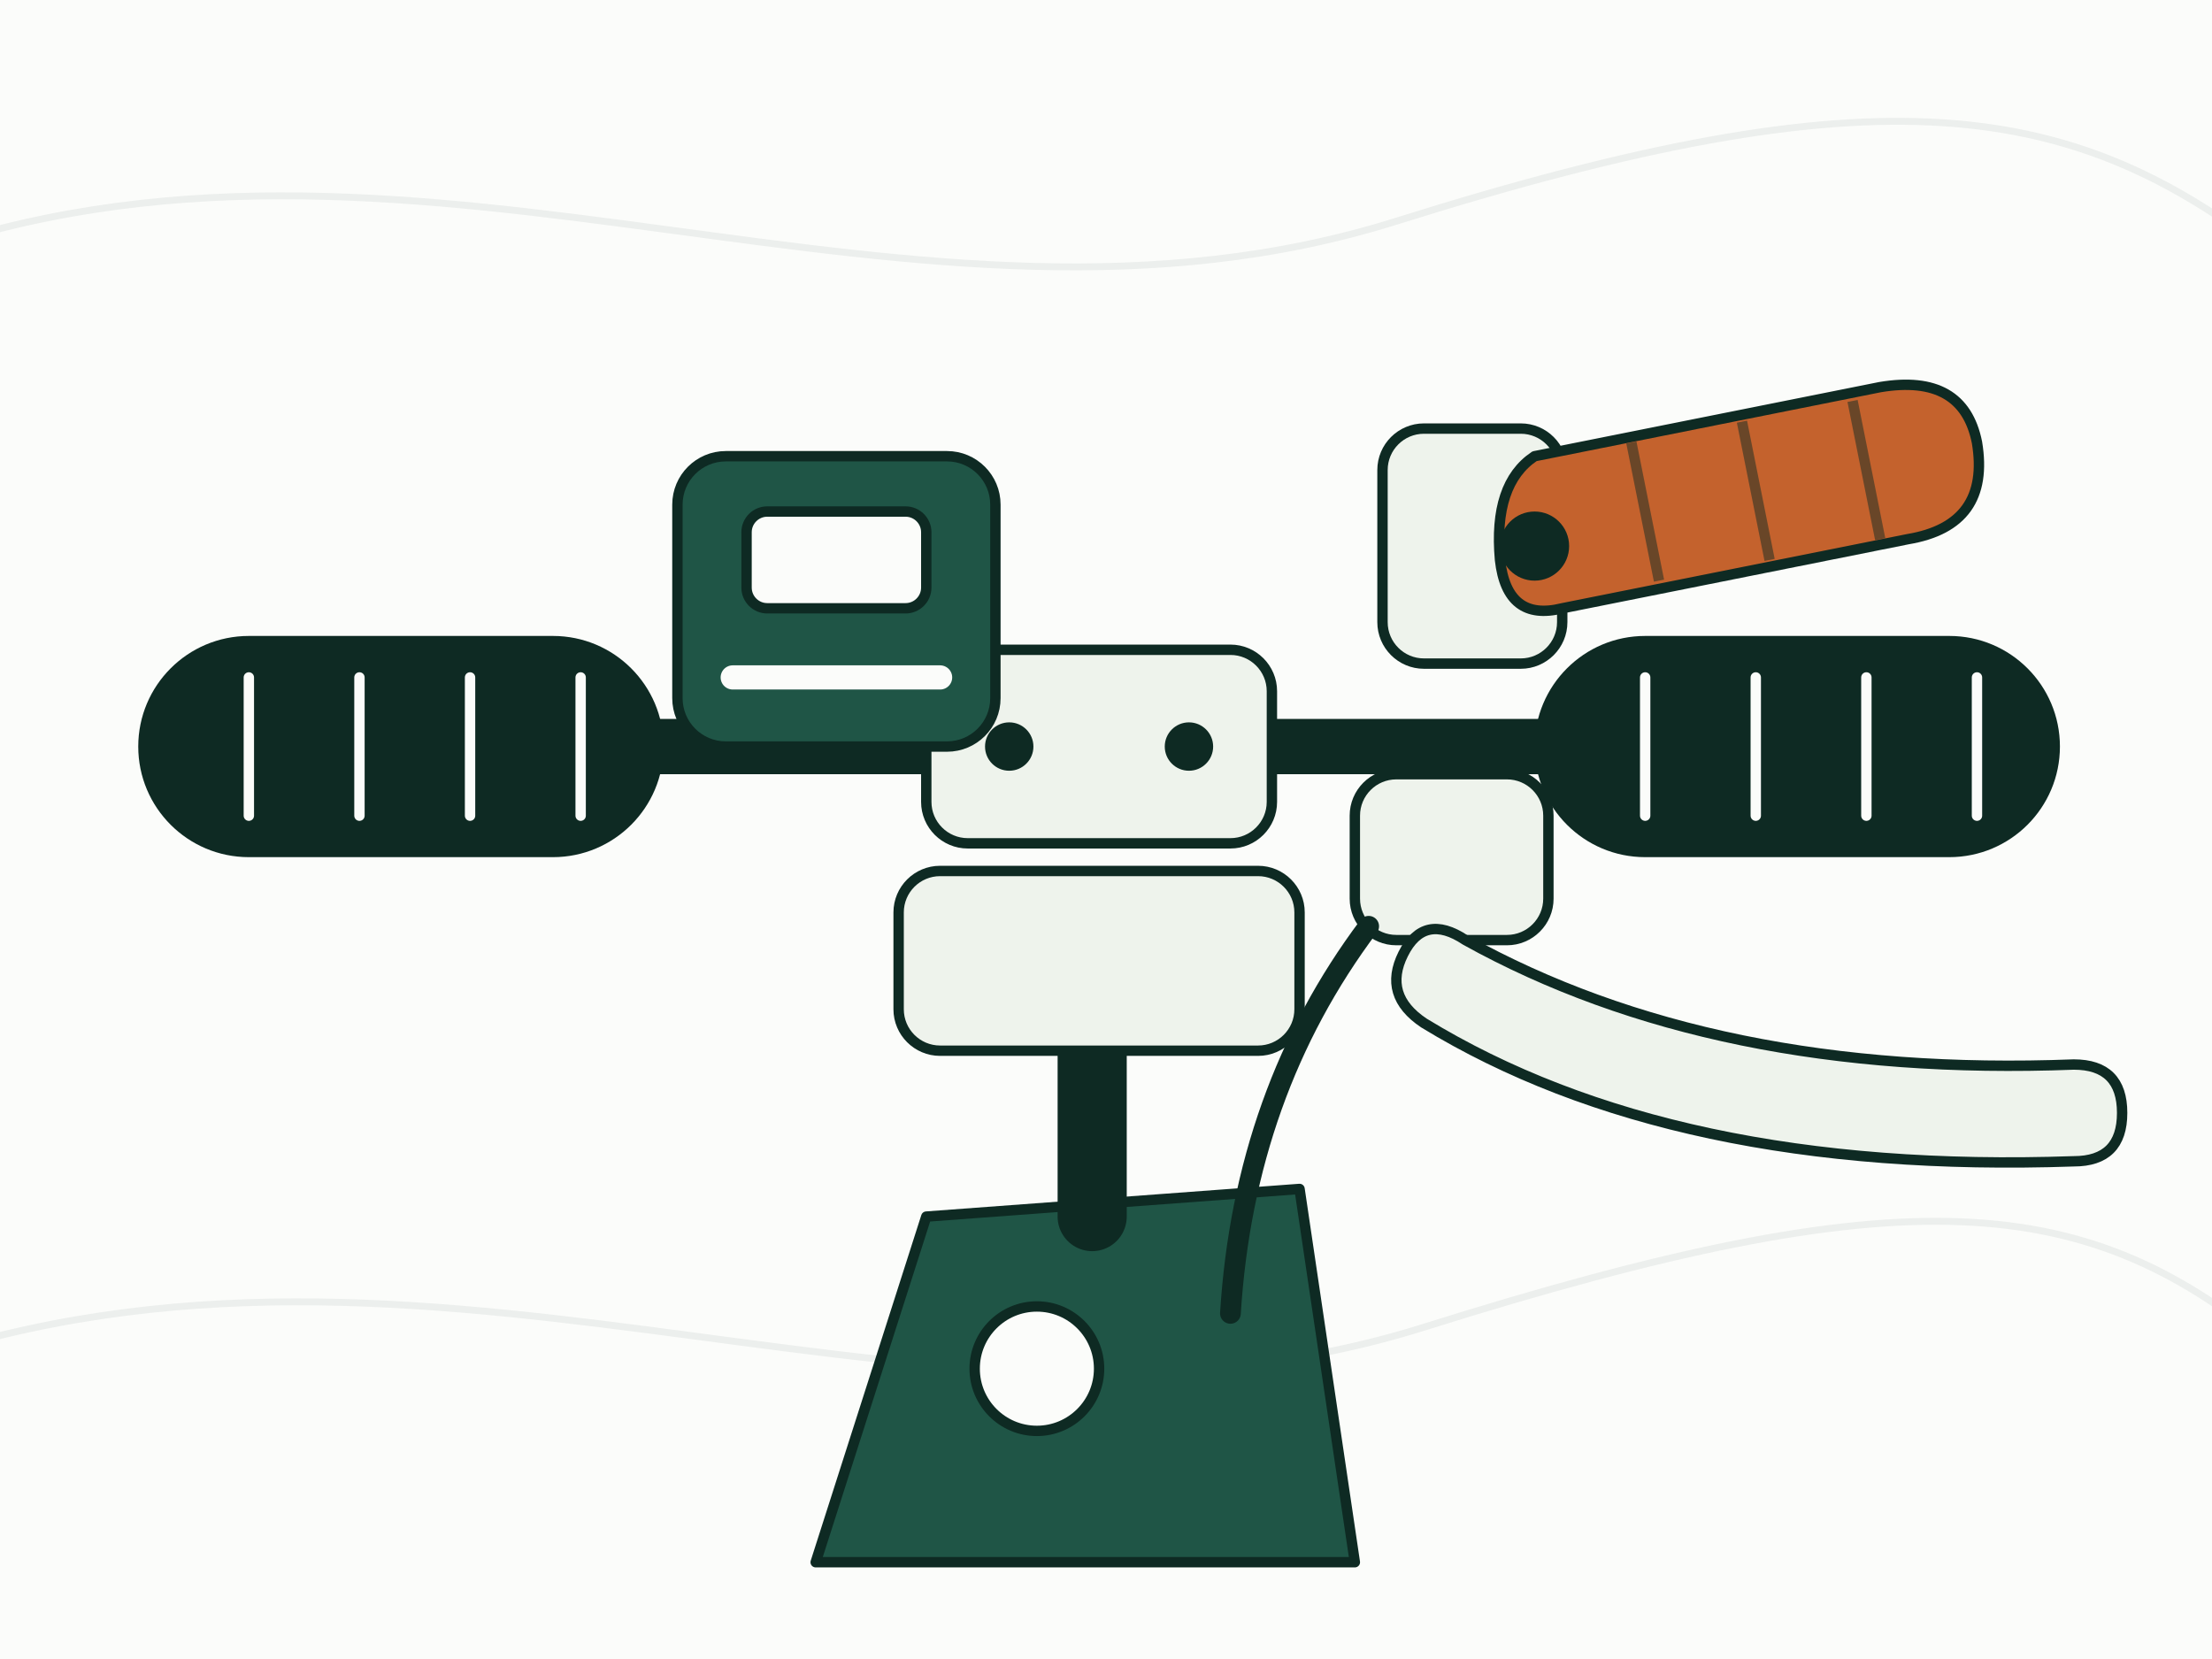
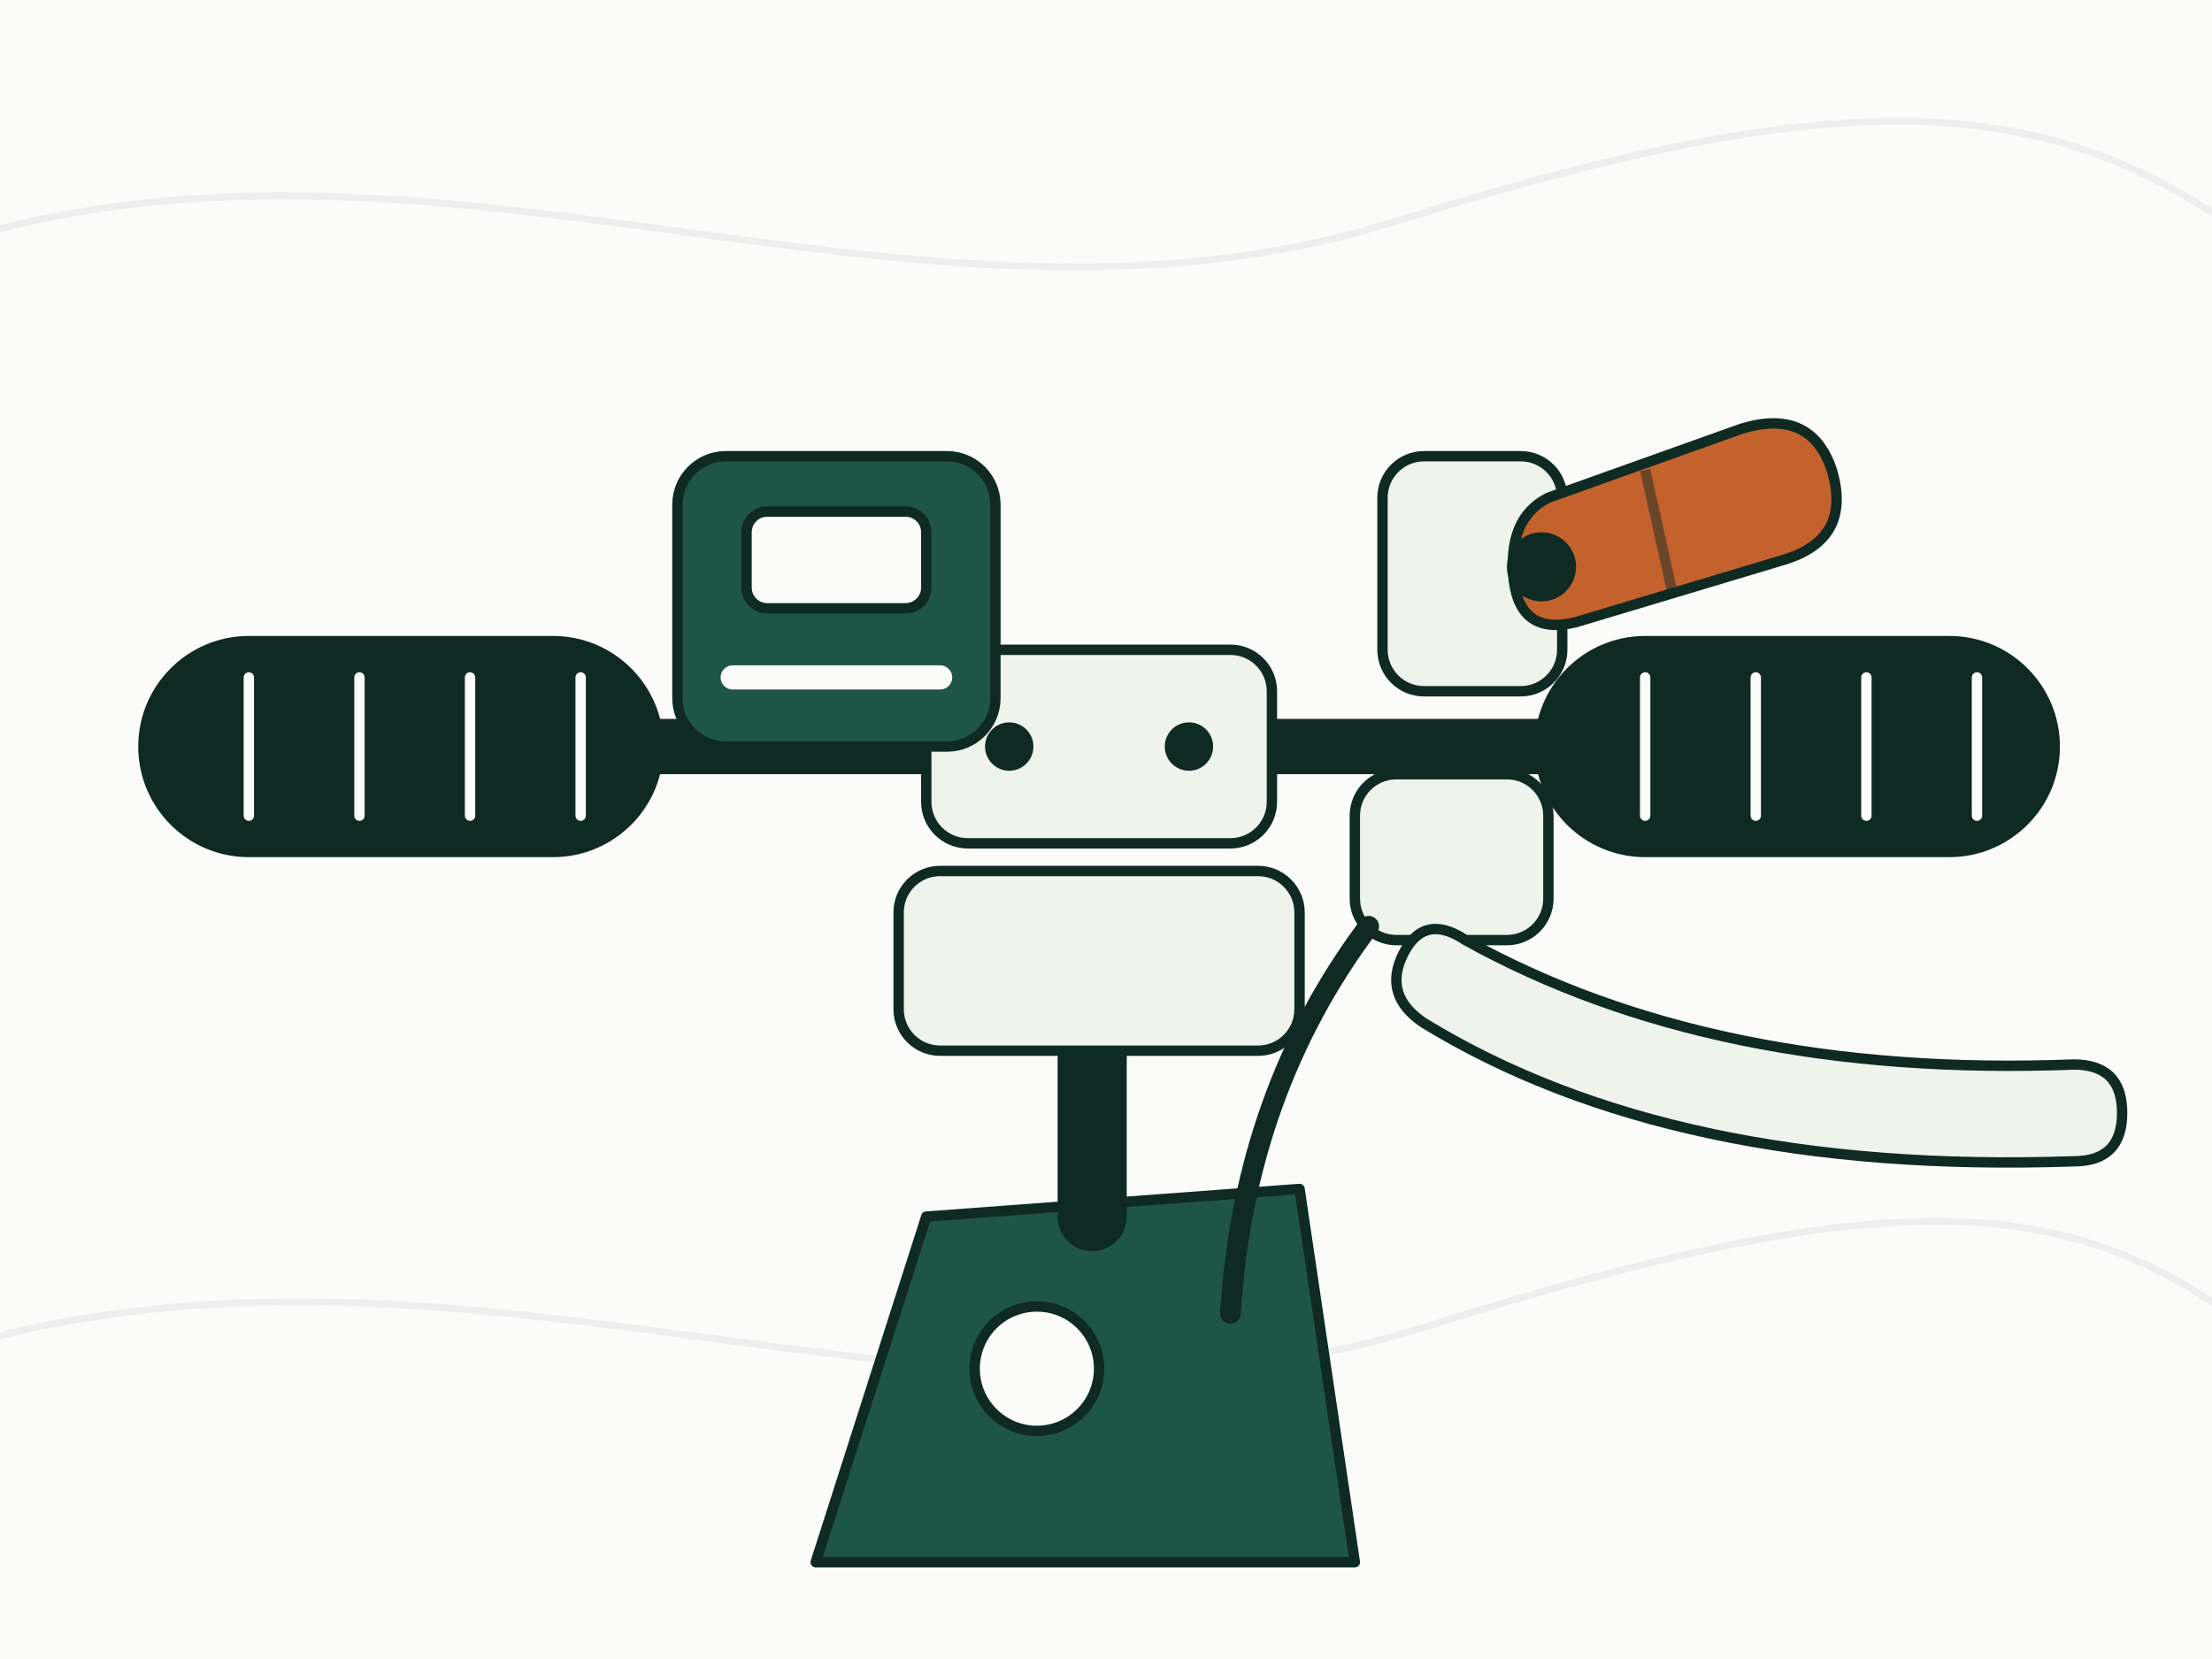
<svg xmlns="http://www.w3.org/2000/svg" viewBox="0 0 320 240" role="img">
  <rect width="320" height="240" fill="#FBFCFA" />
  <g fill="none" stroke="#0E2A23" stroke-opacity="0.06" stroke-width="1">
    <path d="M-10 36 C 62 12, 132 54, 202 32 S 300 14, 330 38" />
    <path d="M-10 196 C 66 172, 136 214, 206 192 S 302 172, 330 196" />
  </g>
  <g stroke-linecap="round" stroke-linejoin="round">
    <path d="M118 226 L134 176 L188 172 L196 226 Z" fill="#1F5546" stroke="#0E2A23" stroke-width="1.5" />
    <circle cx="150" cy="198" r="9" fill="#FBFCFA" stroke="#0E2A23" stroke-width="1.5" />
    <path d="M158 176 V148" stroke="#0E2A23" stroke-width="10" />
    <rect x="130" y="126" width="58" height="26" rx="6" fill="#EEF3EC" stroke="#0E2A23" stroke-width="1.5" />
    <path d="M26 108 H292" stroke="#0E2A23" stroke-width="8" />
    <rect x="134" y="94" width="50" height="28" rx="6" fill="#EEF3EC" stroke="#0E2A23" stroke-width="1.5" />
    <circle cx="146" cy="108" r="3.5" fill="#0E2A23" />
    <circle cx="172" cy="108" r="3.5" fill="#0E2A23" />
    <rect x="20" y="92" width="76" height="32" rx="16" fill="#0E2A23" />
    <path d="M36 98 V118 M52 98 V118 M68 98 V118 M84 98 V118" stroke="#FBFCFA" stroke-width="1.5" />
    <rect x="222" y="92" width="76" height="32" rx="16" fill="#0E2A23" />
    <path d="M238 98 V118 M254 98 V118 M270 98 V118 M286 98 V118" stroke="#FBFCFA" stroke-width="1.5" />
    <rect x="98" y="66" width="46" height="42" rx="7" fill="#1F5546" stroke="#0E2A23" stroke-width="1.5" />
    <rect x="108" y="74" width="26" height="14" rx="3" fill="#FBFCFA" stroke="#0E2A23" stroke-width="1.5" />
    <path d="M106 98 H136" stroke="#FBFCFA" stroke-width="3.5" />
    <rect x="196" y="112" width="28" height="24" rx="6" fill="#EEF3EC" stroke="#0E2A23" stroke-width="1.5" />
    <path d="M212 136 Q248 156, 300 154 Q307 154, 307 161 Q307 168, 300 168              Q242 170, 206 148 Q200 144, 203 138 Q206 132, 212 136 Z" fill="#EEF3EC" stroke="#0E2A23" stroke-width="1.5" />
    <path d="M198 134 Q180 158, 178 190" fill="none" stroke="#0E2A23" stroke-width="3" />
  </g>
  <g stroke-linejoin="round">
-     <rect x="200" y="62" width="26" height="34" rx="6" fill="#EEF3EC" stroke="#0E2A23" stroke-width="1.5" />
-     <path d="M222 66 L272 56 Q284 54, 286 64 Q288 76, 276 78 L226 88 Q218 90, 217 81 Q216 70, 222 66 Z" fill="#C4622D" stroke="#0E2A23" stroke-width="1.5" />
-     <path d="M236 64 L240 84 M252 61 L256 81 M268 58 L272 78" fill="none" stroke="#0E2A23" stroke-width="1.5" opacity="0.5" />
-     <circle cx="222" cy="79" r="5" fill="#0E2A23" />
+     <rect x="200" y="66" width="26" height="34" rx="6" fill="#EEF3EC" stroke="#0E2A23" stroke-width="1.5" />
+     <path d="M224 72 L252 62 Q262 59, 265 68 Q268 78, 258 81 L228 90 Q220 92, 219 84 Q218 75, 224 72 Z" fill="#C4622D" stroke="#0E2A23" stroke-width="1.5" />
+     <path d="M238 68 L242 86" fill="none" stroke="#0E2A23" stroke-width="1.5" opacity="0.5" />
+     <circle cx="223" cy="82" r="5" fill="#0E2A23" />
  </g>
</svg>
